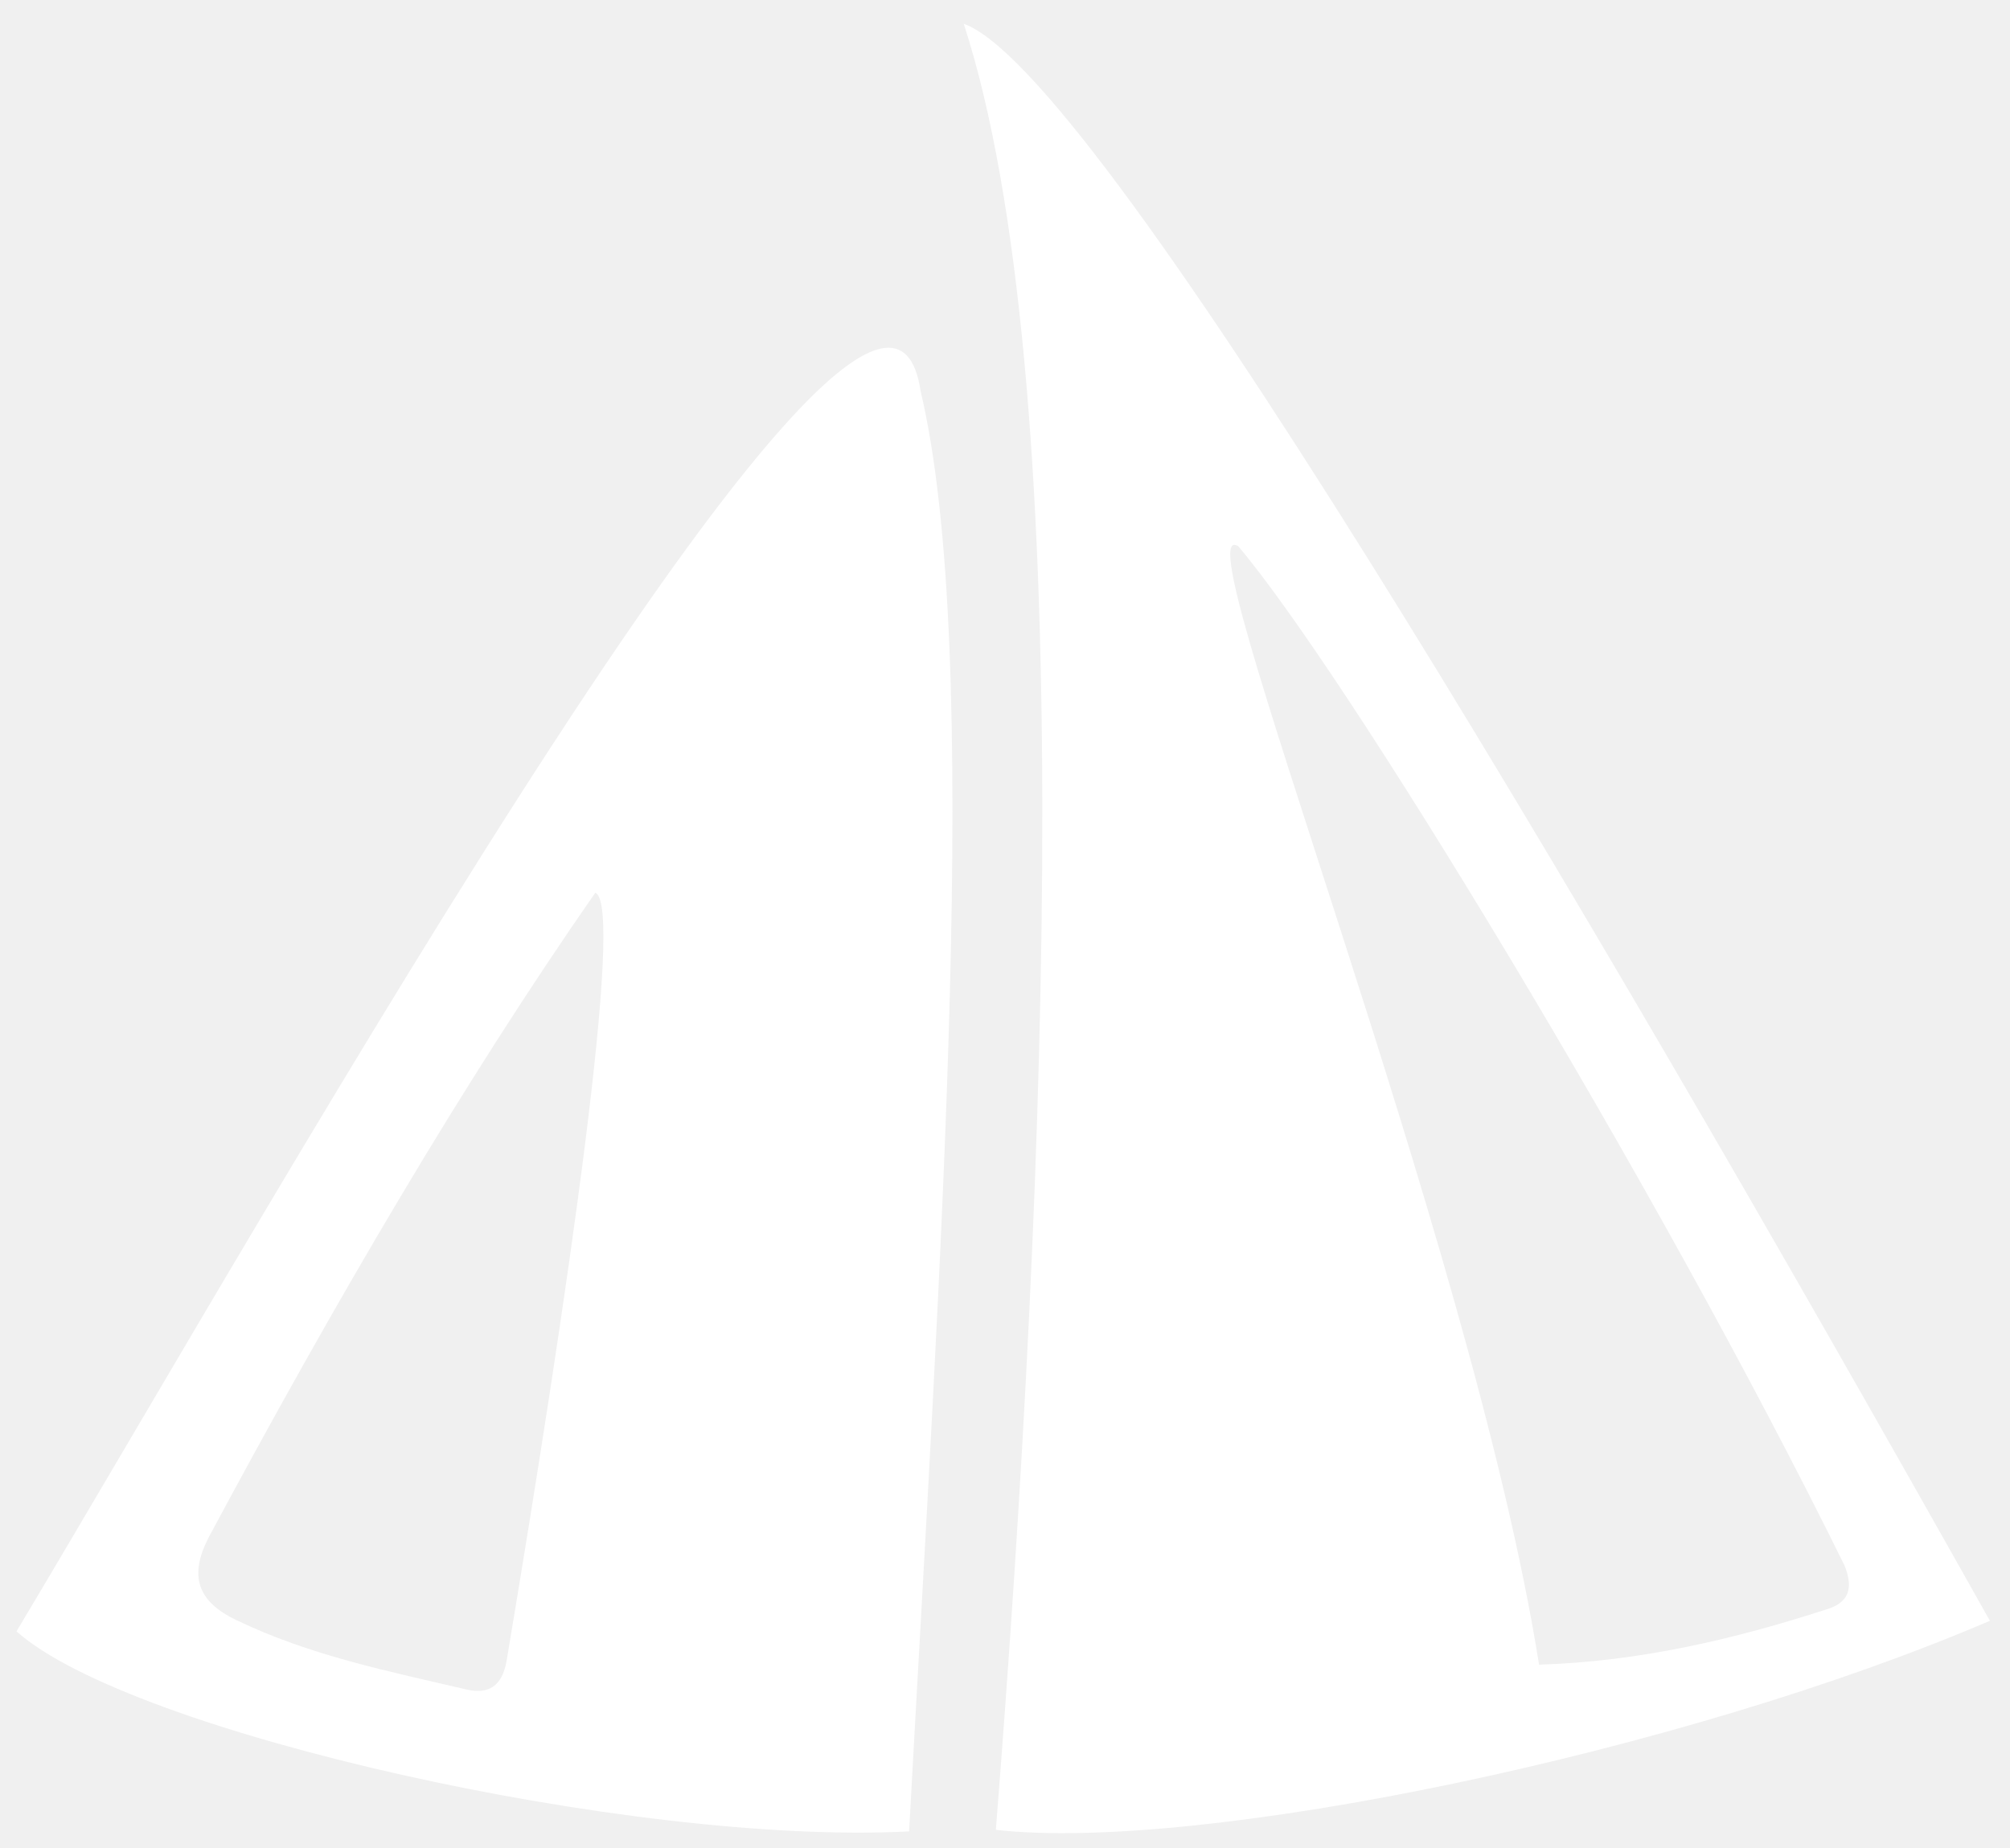
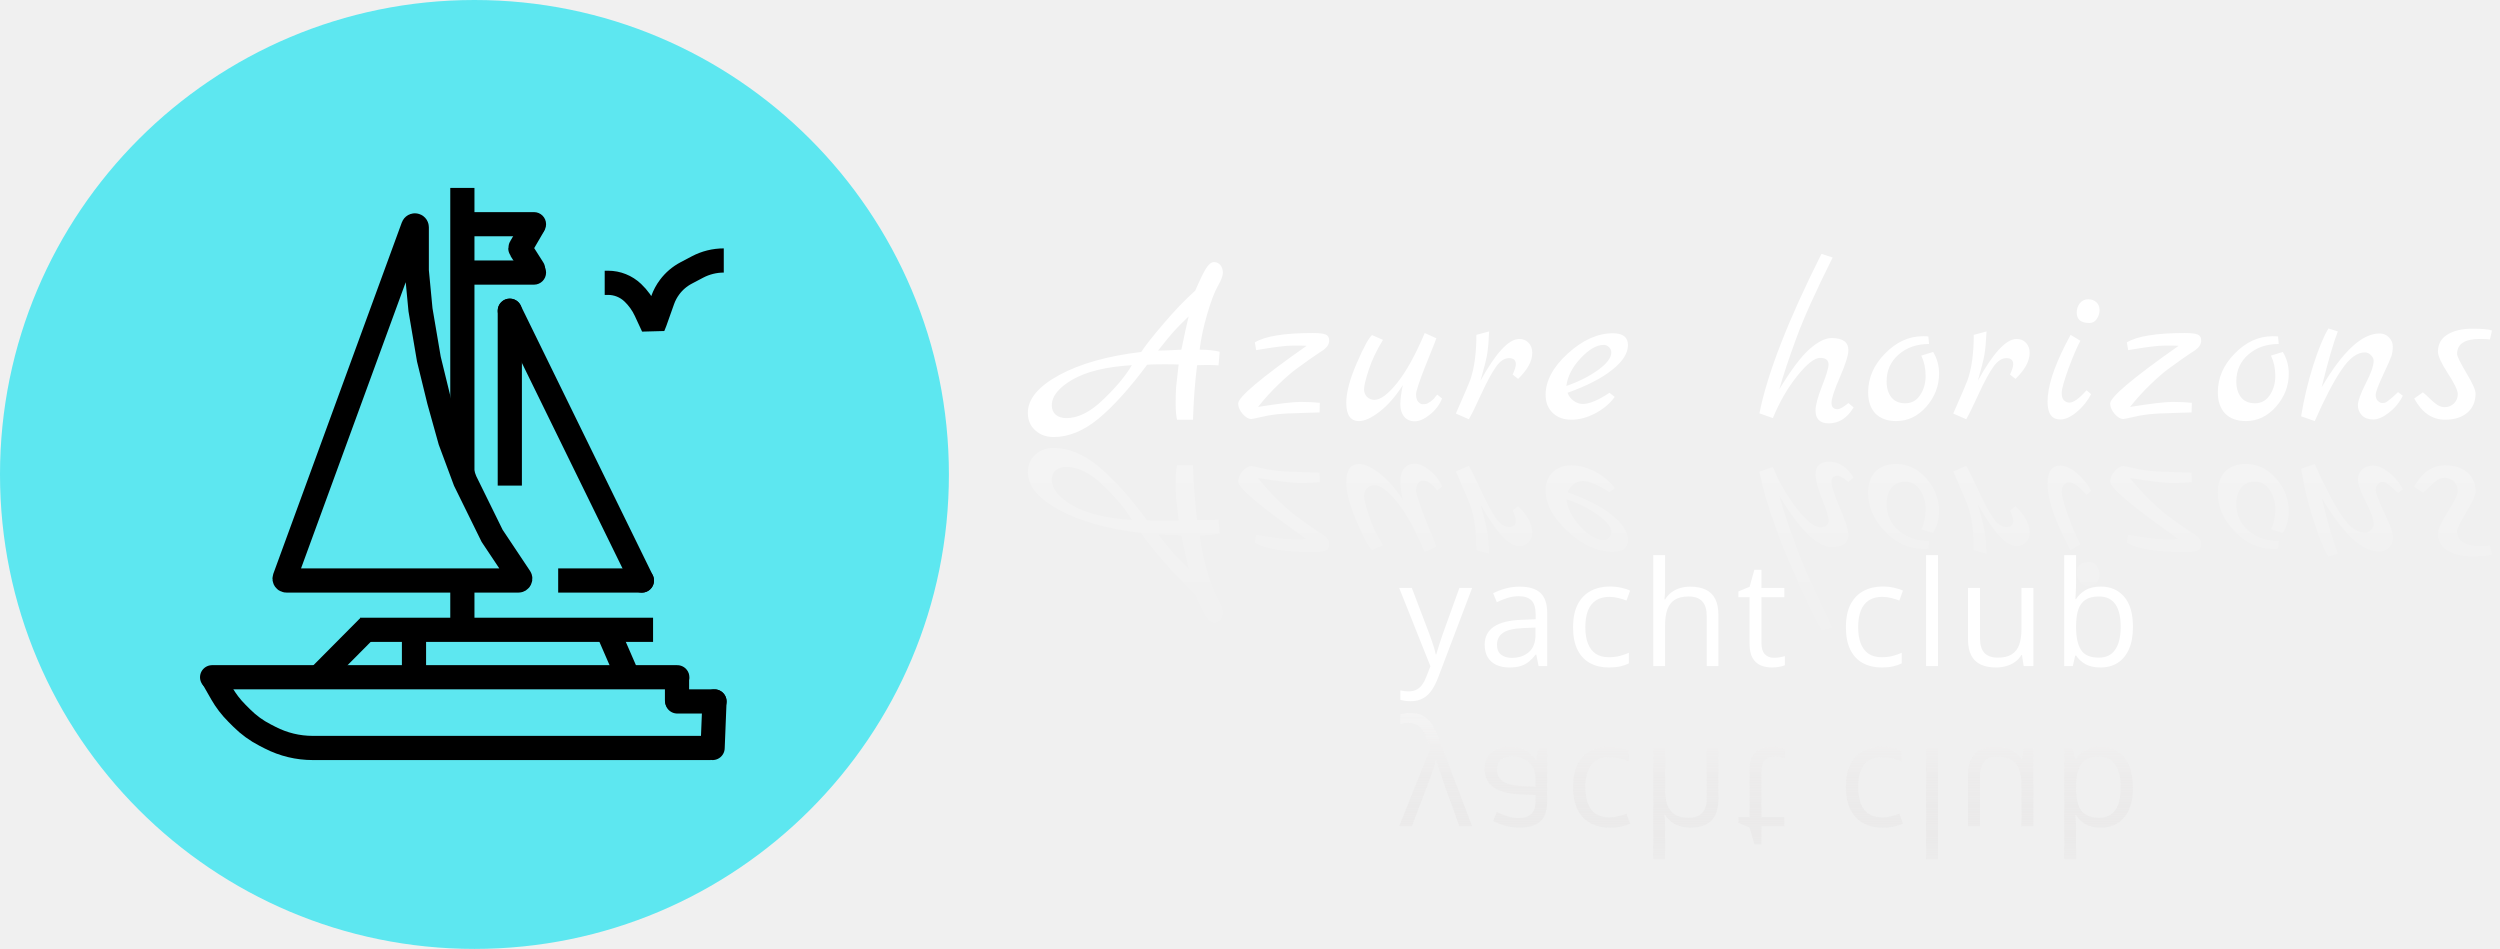
- <svg xmlns="http://www.w3.org/2000/svg" width="62" height="57" viewBox="0 0 62 57" fill="none">
-   <path d="M29.728 0.734C33.228 11.525 32.359 35.692 30.718 56.455C37.011 57.166 51.889 54.078 61.38 50.005C48.364 26.839 33.753 2.154 29.728 0.734ZM56.398 49.634C53.514 50.573 50.584 51.261 47.473 51.359C45.374 38.096 36.346 15.7 38.195 16.853C41.471 20.72 51.003 36.337 56.896 48.3C57.131 48.88 57.116 49.4 56.398 49.634ZM28.395 12.058C27.171 3.74 8.703 36.63 0.509 50.331C4.02 53.466 19.52 56.944 28.042 56.503C29 38.913 30.314 20.15 28.395 12.058ZM15.63 51.221C15.494 52.034 15.06 52.281 14.395 52.126C11.984 51.564 9.562 51.076 7.291 49.985C6.1 49.413 5.813 48.633 6.442 47.423C10.329 40.169 14.284 33.404 18.362 27.544C19.285 27.895 17.493 40.097 15.63 51.221Z" fill="#FFF" />
+ <svg xmlns="http://www.w3.org/2000/svg" width="274" height="104" viewBox="0 0 274 104" fill="none">
+   <path d="M133.677 38.55L133.552 40.05C133.169 40.017 132.752 40 132.302 40C131.869 40 131.502 40.008 131.202 40.025C130.969 41.858 130.819 43.85 130.752 46H129.002C128.902 45.567 128.852 44.992 128.852 44.275C128.852 43.558 128.869 42.942 128.902 42.425C128.952 41.892 129.01 41.367 129.077 40.85C129.144 40.333 129.177 40.033 129.177 39.95C128.944 39.933 128.394 39.925 127.527 39.925C126.66 39.925 126.06 39.942 125.727 39.975C123.794 42.575 122.01 44.55 120.377 45.9C118.744 47.233 117.11 47.9 115.477 47.9C114.677 47.9 114.01 47.658 113.477 47.175C112.927 46.692 112.652 46.05 112.652 45.25C112.652 43.733 113.802 42.35 116.102 41.1C118.419 39.85 121.41 39.008 125.077 38.575C125.51 37.908 126.319 36.883 127.502 35.5C128.685 34.1 129.852 32.883 131.002 31.85C131.502 30.683 131.894 29.875 132.177 29.425C132.477 28.958 132.769 28.725 133.052 28.725C133.335 28.725 133.569 28.833 133.752 29.05C133.935 29.267 134.027 29.55 134.027 29.9C134.027 30.233 133.835 30.733 133.452 31.4C133.085 32.05 132.702 33.067 132.302 34.45C131.902 35.817 131.627 37.108 131.477 38.325C132.344 38.325 133.077 38.4 133.677 38.55ZM120.927 43.775C122.31 42.458 123.352 41.208 124.052 40.025C121.252 40.192 119.085 40.717 117.552 41.6C116.035 42.483 115.277 43.425 115.277 44.425C115.277 44.858 115.419 45.2 115.702 45.45C116.002 45.7 116.394 45.825 116.877 45.825C118.177 45.825 119.527 45.142 120.927 43.775ZM129.477 38.325C129.594 37.758 129.744 37.05 129.927 36.2C130.127 35.333 130.244 34.825 130.277 34.675C129.477 35.442 128.919 36.008 128.602 36.375C128.285 36.725 127.727 37.408 126.927 38.425C127.21 38.408 127.552 38.4 127.952 38.4C128.369 38.383 128.71 38.367 128.977 38.35C129.244 38.333 129.41 38.325 129.477 38.325ZM144.653 44.15L144.628 45.2C144.244 45.217 143.719 45.233 143.053 45.25C142.386 45.267 141.919 45.283 141.653 45.3C141.403 45.3 141.053 45.317 140.603 45.35C139.836 45.4 139.128 45.5 138.478 45.65C137.661 45.833 137.219 45.925 137.153 45.925C136.836 45.925 136.511 45.733 136.178 45.35C135.861 44.967 135.703 44.592 135.703 44.225C135.703 43.525 138.203 41.417 143.203 37.9C142.986 37.883 142.486 37.875 141.703 37.875C140.936 37.875 139.594 38.042 137.678 38.375L137.528 37.525C138.661 36.842 140.778 36.5 143.878 36.5C144.528 36.5 144.986 36.55 145.253 36.65C145.536 36.75 145.678 36.975 145.678 37.325C145.678 37.708 145.461 38.058 145.028 38.375C144.944 38.442 144.803 38.533 144.603 38.65C144.419 38.767 144.078 39 143.578 39.35C143.078 39.7 142.569 40.067 142.053 40.45C141.553 40.817 140.911 41.375 140.128 42.125C139.344 42.875 138.594 43.7 137.878 44.6C140.178 44.233 141.728 44.05 142.528 44.05C143.344 44.05 144.053 44.083 144.653 44.15ZM157.526 43.25L158.051 43.675C157.768 44.375 157.318 44.967 156.701 45.45C156.101 45.933 155.551 46.175 155.051 46.175C154.568 46.175 154.185 46.008 153.901 45.675C153.618 45.325 153.476 44.875 153.476 44.325C153.476 43.775 153.568 43.067 153.751 42.2C152.968 43.433 152.126 44.4 151.226 45.1C150.326 45.8 149.568 46.15 148.951 46.15C148.018 46.15 147.551 45.483 147.551 44.15C147.551 43.017 147.935 41.567 148.701 39.8C149.468 38.033 150.026 37.008 150.376 36.725L151.576 37.25C150.893 38.35 150.376 39.433 150.026 40.5C149.676 41.567 149.501 42.283 149.501 42.65C149.501 43 149.61 43.283 149.826 43.5C150.06 43.717 150.326 43.825 150.626 43.825C151.293 43.825 152.118 43.217 153.101 42C154.101 40.767 155.118 38.933 156.151 36.5L157.426 37.075C157.393 37.208 157.01 38.175 156.276 39.975C155.56 41.775 155.201 42.858 155.201 43.225C155.201 43.575 155.276 43.842 155.426 44.025C155.593 44.208 155.751 44.3 155.901 44.3C156.068 44.3 156.193 44.292 156.276 44.275C156.36 44.258 156.443 44.225 156.526 44.175C156.61 44.125 156.676 44.083 156.726 44.05C156.793 44.017 156.868 43.958 156.951 43.875L157.151 43.7C157.185 43.65 157.243 43.575 157.326 43.475C157.426 43.358 157.493 43.283 157.526 43.25ZM166.512 37.15C166.929 37.15 167.271 37.292 167.537 37.575C167.804 37.858 167.937 38.225 167.937 38.675C167.937 39.575 167.421 40.525 166.387 41.525L165.787 41.05C166.021 40.533 166.137 40.158 166.137 39.925C166.137 39.475 165.887 39.25 165.387 39.25C164.887 39.25 164.412 39.567 163.962 40.2C163.512 40.833 162.979 41.817 162.362 43.15C161.762 44.467 161.304 45.4 160.987 45.95L159.562 45.325C160.479 43.242 161.004 42.017 161.137 41.65C161.587 40.35 161.812 38.7 161.812 36.7L163.212 36.325C163.162 37.408 163.087 38.25 162.987 38.85C162.887 39.433 162.646 40.392 162.262 41.725C163.946 38.675 165.362 37.15 166.512 37.15ZM176.399 43.05L176.974 43.5C176.457 44.217 175.749 44.817 174.849 45.3C173.949 45.767 173.074 46 172.224 46C171.374 46 170.691 45.75 170.174 45.25C169.657 44.75 169.399 44.092 169.399 43.275C169.399 41.742 170.207 40.233 171.824 38.75C173.457 37.267 175.107 36.525 176.774 36.525C177.874 36.525 178.424 36.958 178.424 37.825C178.424 38.725 177.841 39.633 176.674 40.55C175.524 41.467 173.899 42.3 171.799 43.05C171.949 43.433 172.182 43.733 172.499 43.95C172.816 44.167 173.141 44.275 173.474 44.275C174.191 44.275 175.166 43.867 176.399 43.05ZM171.674 42.3C173.024 41.833 174.182 41.25 175.149 40.55C176.116 39.85 176.599 39.208 176.599 38.625C176.599 38.408 176.516 38.217 176.349 38.05C176.182 37.883 175.991 37.8 175.774 37.8C174.991 37.8 174.141 38.292 173.224 39.275C172.324 40.242 171.807 41.25 171.674 42.3ZM202.582 44.175L203.157 44.65C202.457 45.817 201.549 46.4 200.432 46.4C199.465 46.4 198.982 45.925 198.982 44.975C198.982 44.425 199.215 43.55 199.682 42.35C200.165 41.133 200.407 40.333 200.407 39.95C200.407 39.467 200.099 39.225 199.482 39.225C198.865 39.225 198.024 39.892 196.957 41.225C195.907 42.542 195.024 44.075 194.307 45.825L192.832 45.3C193.699 40.95 195.965 35.125 199.632 27.825L200.857 28.225C199.007 31.925 197.682 34.867 196.882 37.05C196.049 39.317 195.424 41.192 195.007 42.675C196.29 40.558 197.39 39.092 198.307 38.275C199.24 37.458 200.049 37.05 200.732 37.05C201.965 37.05 202.582 37.492 202.582 38.375C202.582 38.925 202.274 39.908 201.657 41.325C201.04 42.742 200.732 43.683 200.732 44.15C200.732 44.617 200.957 44.85 201.407 44.85C201.64 44.85 202.032 44.625 202.582 44.175ZM211.873 38.575C212.306 39.292 212.523 40.083 212.523 40.95C212.523 42.3 212.056 43.508 211.123 44.575C210.189 45.625 209.089 46.15 207.823 46.15C206.856 46.15 206.098 45.875 205.548 45.325C205.014 44.758 204.748 43.983 204.748 43C204.748 41.417 205.364 40 206.598 38.75C207.831 37.483 209.214 36.85 210.748 36.85C211.031 36.85 211.231 36.858 211.348 36.875L211.423 37.7C210.089 37.7 208.981 38.083 208.098 38.85C207.214 39.617 206.773 40.6 206.773 41.8C206.773 42.517 206.948 43.1 207.298 43.55C207.648 43.983 208.156 44.2 208.823 44.2C209.506 44.2 210.048 43.9 210.448 43.3C210.848 42.7 211.048 42 211.048 41.2C211.048 40.383 210.889 39.642 210.573 38.975L211.873 38.575ZM221.024 37.15C221.441 37.15 221.782 37.292 222.049 37.575C222.316 37.858 222.449 38.225 222.449 38.675C222.449 39.575 221.932 40.525 220.899 41.525L220.299 41.05C220.532 40.533 220.649 40.158 220.649 39.925C220.649 39.475 220.399 39.25 219.899 39.25C219.399 39.25 218.924 39.567 218.474 40.2C218.024 40.833 217.491 41.817 216.874 43.15C216.274 44.467 215.816 45.4 215.499 45.95L214.074 45.325C214.991 43.242 215.516 42.017 215.649 41.65C216.099 40.35 216.324 38.7 216.324 36.7L217.724 36.325C217.674 37.408 217.599 38.25 217.499 38.85C217.399 39.433 217.157 40.392 216.774 41.725C218.457 38.675 219.874 37.15 221.024 37.15ZM229.011 35.4C228.077 35.4 227.611 35.025 227.611 34.275C227.611 33.858 227.727 33.508 227.961 33.225C228.194 32.942 228.494 32.8 228.861 32.8C229.227 32.8 229.527 32.908 229.761 33.125C229.994 33.342 230.111 33.625 230.111 33.975C230.111 34.325 230.011 34.65 229.811 34.95C229.611 35.25 229.344 35.4 229.011 35.4ZM228.686 42.775L229.186 43.2C228.786 43.967 228.252 44.625 227.586 45.175C226.936 45.708 226.344 45.975 225.811 45.975C224.877 45.975 224.411 45.325 224.411 44.025C224.411 42.408 225.077 40.3 226.411 37.7C226.711 37.133 226.886 36.8 226.936 36.7L228.011 37.35C227.661 37.983 227.227 38.992 226.711 40.375C226.211 41.758 225.961 42.65 225.961 43.05C225.961 43.433 226.044 43.708 226.211 43.875C226.377 44.042 226.577 44.125 226.811 44.125C227.261 44.125 227.886 43.675 228.686 42.775ZM240.225 44.15L240.2 45.2C239.817 45.217 239.292 45.233 238.625 45.25C237.958 45.267 237.492 45.283 237.225 45.3C236.975 45.3 236.625 45.317 236.175 45.35C235.408 45.4 234.7 45.5 234.05 45.65C233.233 45.833 232.792 45.925 232.725 45.925C232.408 45.925 232.083 45.733 231.75 45.35C231.433 44.967 231.275 44.592 231.275 44.225C231.275 43.525 233.775 41.417 238.775 37.9C238.558 37.883 238.058 37.875 237.275 37.875C236.508 37.875 235.167 38.042 233.25 38.375L233.1 37.525C234.233 36.842 236.35 36.5 239.45 36.5C240.1 36.5 240.558 36.55 240.825 36.65C241.108 36.75 241.25 36.975 241.25 37.325C241.25 37.708 241.033 38.058 240.6 38.375C240.517 38.442 240.375 38.533 240.175 38.65C239.992 38.767 239.65 39 239.15 39.35C238.65 39.7 238.142 40.067 237.625 40.45C237.125 40.817 236.483 41.375 235.7 42.125C234.917 42.875 234.167 43.7 233.45 44.6C235.75 44.233 237.3 44.05 238.1 44.05C238.917 44.05 239.625 44.083 240.225 44.15ZM250.199 38.575C250.632 39.292 250.849 40.083 250.849 40.95C250.849 42.3 250.382 43.508 249.449 44.575C248.515 45.625 247.415 46.15 246.149 46.15C245.182 46.15 244.424 45.875 243.874 45.325C243.34 44.758 243.074 43.983 243.074 43C243.074 41.417 243.69 40 244.924 38.75C246.157 37.483 247.54 36.85 249.074 36.85C249.357 36.85 249.557 36.858 249.674 36.875L249.749 37.7C248.415 37.7 247.307 38.083 246.424 38.85C245.54 39.617 245.099 40.6 245.099 41.8C245.099 42.517 245.274 43.1 245.624 43.55C245.974 43.983 246.482 44.2 247.149 44.2C247.832 44.2 248.374 43.9 248.774 43.3C249.174 42.7 249.374 42 249.374 41.2C249.374 40.383 249.215 39.642 248.899 38.975L250.199 38.575ZM262.825 42.975L263.35 43.375C262.983 44.108 262.475 44.725 261.825 45.225C261.192 45.725 260.617 45.975 260.1 45.975C259.583 45.975 259.175 45.825 258.875 45.525C258.575 45.225 258.425 44.85 258.425 44.4C258.425 43.95 258.708 43.167 259.275 42.05C259.858 40.917 260.15 40.083 260.15 39.55C260.15 39.317 260.05 39.108 259.85 38.925C259.667 38.725 259.442 38.625 259.175 38.625C258.325 38.625 257.467 39.275 256.6 40.575C255.733 41.858 254.767 43.717 253.7 46.15L252.2 45.625C252.517 43.692 252.967 41.808 253.55 39.975C254.15 38.125 254.7 36.8 255.2 36L256.225 36.325C255.758 37.508 255.167 39.55 254.45 42.45C256.75 38.517 258.867 36.55 260.8 36.55C261.217 36.55 261.558 36.692 261.825 36.975C262.108 37.258 262.25 37.592 262.25 37.975C262.25 38.358 262.2 38.708 262.1 39.025C262 39.325 261.683 40.042 261.15 41.175C260.633 42.292 260.375 42.992 260.375 43.275C260.375 43.558 260.458 43.783 260.625 43.95C260.792 44.1 260.95 44.175 261.1 44.175C261.25 44.175 261.375 44.15 261.475 44.1C261.575 44.05 261.683 43.975 261.8 43.875C261.933 43.775 262.05 43.683 262.15 43.6C262.25 43.517 262.367 43.408 262.5 43.275C262.65 43.125 262.758 43.025 262.825 42.975ZM273.122 36.225L272.897 37.2C272.613 37.167 272.247 37.15 271.797 37.15C270.13 37.15 269.297 37.7 269.297 38.8C269.297 39.033 269.63 39.717 270.297 40.85C270.98 41.983 271.322 42.742 271.322 43.125C271.322 44.025 271.013 44.733 270.397 45.25C269.797 45.75 268.988 46 267.972 46C266.572 46 265.447 45.225 264.597 43.675L265.547 43C265.78 43.183 266.03 43.408 266.297 43.675C266.563 43.925 266.763 44.1 266.897 44.2C267.213 44.483 267.563 44.625 267.947 44.625C268.33 44.625 268.663 44.492 268.947 44.225C269.23 43.942 269.372 43.6 269.372 43.2C269.372 42.783 269.005 42.017 268.272 40.9C267.555 39.783 267.197 39 267.197 38.55C267.197 37.733 267.538 37.108 268.222 36.675C268.922 36.242 269.83 36.025 270.947 36.025C272.08 36.025 272.805 36.092 273.122 36.225Z" fill="white" />
+   <path d="M133.677 58.45L133.552 56.95C133.169 56.983 132.752 57 132.302 57C131.869 57 131.502 56.992 131.202 56.975C130.969 55.142 130.819 53.15 130.752 51L129.002 51C128.902 51.433 128.852 52.008 128.852 52.725C128.852 53.442 128.869 54.058 128.902 54.575C128.952 55.108 129.01 55.633 129.077 56.15C129.144 56.667 129.177 56.967 129.177 57.05C128.944 57.067 128.394 57.075 127.527 57.075C126.66 57.075 126.06 57.058 125.727 57.025C123.794 54.425 122.01 52.45 120.377 51.1C118.744 49.767 117.11 49.1 115.477 49.1C114.677 49.1 114.01 49.342 113.477 49.825C112.927 50.308 112.652 50.95 112.652 51.75C112.652 53.267 113.802 54.65 116.102 55.9C118.419 57.15 121.41 57.992 125.077 58.425C125.51 59.092 126.319 60.117 127.502 61.5C128.685 62.9 129.852 64.117 131.002 65.15C131.502 66.317 131.894 67.125 132.177 67.575C132.477 68.042 132.769 68.275 133.052 68.275C133.335 68.275 133.569 68.167 133.752 67.95C133.935 67.733 134.027 67.45 134.027 67.1C134.027 66.767 133.835 66.267 133.452 65.6C133.085 64.95 132.702 63.933 132.302 62.55C131.902 61.183 131.627 59.892 131.477 58.675C132.344 58.675 133.077 58.6 133.677 58.45ZM120.927 53.225C122.31 54.542 123.352 55.792 124.052 56.975C121.252 56.808 119.085 56.283 117.552 55.4C116.035 54.517 115.277 53.575 115.277 52.575C115.277 52.142 115.419 51.8 115.702 51.55C116.002 51.3 116.394 51.175 116.877 51.175C118.177 51.175 119.527 51.858 120.927 53.225ZM129.477 58.675C129.594 59.242 129.744 59.95 129.927 60.8C130.127 61.667 130.244 62.175 130.277 62.325C129.477 61.558 128.919 60.992 128.602 60.625C128.285 60.275 127.727 59.592 126.927 58.575C127.21 58.592 127.552 58.6 127.952 58.6C128.369 58.617 128.71 58.633 128.977 58.65C129.244 58.667 129.41 58.675 129.477 58.675ZM144.653 52.85L144.628 51.8C144.244 51.783 143.719 51.767 143.053 51.75C142.386 51.733 141.919 51.717 141.653 51.7C141.403 51.7 141.053 51.683 140.603 51.65C139.836 51.6 139.128 51.5 138.478 51.35C137.661 51.167 137.219 51.075 137.153 51.075C136.836 51.075 136.511 51.267 136.178 51.65C135.861 52.033 135.703 52.408 135.703 52.775C135.703 53.475 138.203 55.583 143.203 59.1C142.986 59.117 142.486 59.125 141.703 59.125C140.936 59.125 139.594 58.958 137.678 58.625L137.528 59.475C138.661 60.158 140.778 60.5 143.878 60.5C144.528 60.5 144.986 60.45 145.253 60.35C145.536 60.25 145.678 60.025 145.678 59.675C145.678 59.292 145.461 58.942 145.028 58.625C144.944 58.558 144.803 58.467 144.603 58.35C144.419 58.233 144.078 58 143.578 57.65C143.078 57.3 142.569 56.933 142.053 56.55C141.553 56.183 140.911 55.625 140.128 54.875C139.344 54.125 138.594 53.3 137.878 52.4C140.178 52.767 141.728 52.95 142.528 52.95C143.344 52.95 144.053 52.917 144.653 52.85ZM157.526 53.75L158.051 53.325C157.768 52.625 157.318 52.033 156.701 51.55C156.101 51.067 155.551 50.825 155.051 50.825C154.568 50.825 154.185 50.992 153.901 51.325C153.618 51.675 153.476 52.125 153.476 52.675C153.476 53.225 153.568 53.933 153.751 54.8C152.968 53.567 152.126 52.6 151.226 51.9C150.326 51.2 149.568 50.85 148.951 50.85C148.018 50.85 147.551 51.517 147.551 52.85C147.551 53.983 147.935 55.433 148.701 57.2C149.468 58.967 150.026 59.992 150.376 60.275L151.576 59.75C150.893 58.65 150.376 57.567 150.026 56.5C149.676 55.433 149.501 54.717 149.501 54.35C149.501 54 149.61 53.717 149.826 53.5C150.06 53.283 150.326 53.175 150.626 53.175C151.293 53.175 152.118 53.783 153.101 55C154.101 56.233 155.118 58.067 156.151 60.5L157.426 59.925C157.393 59.792 157.01 58.825 156.276 57.025C155.56 55.225 155.201 54.142 155.201 53.775C155.201 53.425 155.276 53.158 155.426 52.975C155.593 52.792 155.751 52.7 155.901 52.7C156.068 52.7 156.193 52.708 156.276 52.725C156.36 52.742 156.443 52.775 156.526 52.825C156.61 52.875 156.676 52.917 156.726 52.95C156.793 52.983 156.868 53.042 156.951 53.125L157.151 53.3C157.185 53.35 157.243 53.425 157.326 53.525C157.426 53.642 157.493 53.717 157.526 53.75ZM166.512 59.85C166.929 59.85 167.271 59.708 167.537 59.425C167.804 59.142 167.937 58.775 167.937 58.325C167.937 57.425 167.421 56.475 166.387 55.475L165.787 55.95C166.021 56.467 166.137 56.842 166.137 57.075C166.137 57.525 165.887 57.75 165.387 57.75C164.887 57.75 164.412 57.433 163.962 56.8C163.512 56.167 162.979 55.183 162.362 53.85C161.762 52.533 161.304 51.6 160.987 51.05L159.562 51.675C160.479 53.758 161.004 54.983 161.137 55.35C161.587 56.65 161.812 58.3 161.812 60.3L163.212 60.675C163.162 59.592 163.087 58.75 162.987 58.15C162.887 57.567 162.646 56.608 162.262 55.275C163.946 58.325 165.362 59.85 166.512 59.85ZM176.399 53.95L176.974 53.5C176.457 52.783 175.749 52.183 174.849 51.7C173.949 51.233 173.074 51 172.224 51C171.374 51 170.691 51.25 170.174 51.75C169.657 52.25 169.399 52.908 169.399 53.725C169.399 55.258 170.207 56.767 171.824 58.25C173.457 59.733 175.107 60.475 176.774 60.475C177.874 60.475 178.424 60.042 178.424 59.175C178.424 58.275 177.841 57.367 176.674 56.45C175.524 55.533 173.899 54.7 171.799 53.95C171.949 53.567 172.182 53.267 172.499 53.05C172.816 52.833 173.141 52.725 173.474 52.725C174.191 52.725 175.166 53.133 176.399 53.95ZM171.674 54.7C173.024 55.167 174.182 55.75 175.149 56.45C176.116 57.15 176.599 57.792 176.599 58.375C176.599 58.592 176.516 58.783 176.349 58.95C176.182 59.117 175.991 59.2 175.774 59.2C174.991 59.2 174.141 58.708 173.224 57.725C172.324 56.758 171.807 55.75 171.674 54.7ZM202.582 52.825L203.157 52.35C202.457 51.183 201.549 50.6 200.432 50.6C199.465 50.6 198.982 51.075 198.982 52.025C198.982 52.575 199.215 53.45 199.682 54.65C200.165 55.867 200.407 56.667 200.407 57.05C200.407 57.533 200.099 57.775 199.482 57.775C198.865 57.775 198.024 57.108 196.957 55.775C195.907 54.458 195.024 52.925 194.307 51.175L192.832 51.7C193.699 56.05 195.965 61.875 199.632 69.175L200.857 68.775C199.007 65.075 197.682 62.133 196.882 59.95C196.049 57.683 195.424 55.808 195.007 54.325C196.29 56.442 197.39 57.908 198.307 58.725C199.24 59.542 200.049 59.95 200.732 59.95C201.965 59.95 202.582 59.508 202.582 58.625C202.582 58.075 202.274 57.092 201.657 55.675C201.04 54.258 200.732 53.317 200.732 52.85C200.732 52.383 200.957 52.15 201.407 52.15C201.64 52.15 202.032 52.375 202.582 52.825ZM211.873 58.425C212.306 57.708 212.523 56.917 212.523 56.05C212.523 54.7 212.056 53.492 211.123 52.425C210.189 51.375 209.089 50.85 207.823 50.85C206.856 50.85 206.098 51.125 205.548 51.675C205.014 52.242 204.748 53.017 204.748 54C204.748 55.583 205.364 57 206.598 58.25C207.831 59.517 209.214 60.15 210.748 60.15C211.031 60.15 211.231 60.142 211.348 60.125L211.423 59.3C210.089 59.3 208.981 58.917 208.098 58.15C207.214 57.383 206.773 56.4 206.773 55.2C206.773 54.483 206.948 53.9 207.298 53.45C207.648 53.017 208.156 52.8 208.823 52.8C209.506 52.8 210.048 53.1 210.448 53.7C210.848 54.3 211.048 55 211.048 55.8C211.048 56.617 210.889 57.358 210.573 58.025L211.873 58.425ZM221.024 59.85C221.441 59.85 221.782 59.708 222.049 59.425C222.316 59.142 222.449 58.775 222.449 58.325C222.449 57.425 221.932 56.475 220.899 55.475L220.299 55.95C220.532 56.467 220.649 56.842 220.649 57.075C220.649 57.525 220.399 57.75 219.899 57.75C219.399 57.75 218.924 57.433 218.474 56.8C218.024 56.167 217.491 55.183 216.874 53.85C216.274 52.533 215.816 51.6 215.499 51.05L214.074 51.675C214.991 53.758 215.516 54.983 215.649 55.35C216.099 56.65 216.324 58.3 216.324 60.3L217.724 60.675C217.674 59.592 217.599 58.75 217.499 58.15C217.399 57.567 217.157 56.608 216.774 55.275C218.457 58.325 219.874 59.85 221.024 59.85ZM229.011 61.6C228.077 61.6 227.611 61.975 227.611 62.725C227.611 63.142 227.727 63.492 227.961 63.775C228.194 64.058 228.494 64.2 228.861 64.2C229.227 64.2 229.527 64.092 229.761 63.875C229.994 63.658 230.111 63.375 230.111 63.025C230.111 62.675 230.011 62.35 229.811 62.05C229.611 61.75 229.344 61.6 229.011 61.6ZM228.686 54.225L229.186 53.8C228.786 53.033 228.252 52.375 227.586 51.825C226.936 51.292 226.344 51.025 225.811 51.025C224.877 51.025 224.411 51.675 224.411 52.975C224.411 54.592 225.077 56.7 226.411 59.3C226.711 59.867 226.886 60.2 226.936 60.3L228.011 59.65C227.661 59.017 227.227 58.008 226.711 56.625C226.211 55.242 225.961 54.35 225.961 53.95C225.961 53.567 226.044 53.292 226.211 53.125C226.377 52.958 226.577 52.875 226.811 52.875C227.261 52.875 227.886 53.325 228.686 54.225ZM240.225 52.85L240.2 51.8C239.817 51.783 239.292 51.767 238.625 51.75C237.958 51.733 237.492 51.717 237.225 51.7C236.975 51.7 236.625 51.683 236.175 51.65C235.408 51.6 234.7 51.5 234.05 51.35C233.233 51.167 232.792 51.075 232.725 51.075C232.408 51.075 232.083 51.267 231.75 51.65C231.433 52.033 231.275 52.408 231.275 52.775C231.275 53.475 233.775 55.583 238.775 59.1C238.558 59.117 238.058 59.125 237.275 59.125C236.508 59.125 235.167 58.958 233.25 58.625L233.1 59.475C234.233 60.158 236.35 60.5 239.45 60.5C240.1 60.5 240.558 60.45 240.825 60.35C241.108 60.25 241.25 60.025 241.25 59.675C241.25 59.292 241.033 58.942 240.6 58.625C240.517 58.558 240.375 58.467 240.175 58.35C239.992 58.233 239.65 58 239.15 57.65C238.65 57.3 238.142 56.933 237.625 56.55C237.125 56.183 236.483 55.625 235.7 54.875C234.917 54.125 234.167 53.3 233.45 52.4C235.75 52.767 237.3 52.95 238.1 52.95C238.917 52.95 239.625 52.917 240.225 52.85ZM250.199 58.425C250.632 57.708 250.849 56.917 250.849 56.05C250.849 54.7 250.382 53.492 249.449 52.425C248.515 51.375 247.415 50.85 246.149 50.85C245.182 50.85 244.424 51.125 243.874 51.675C243.34 52.242 243.074 53.017 243.074 54C243.074 55.583 243.69 57 244.924 58.25C246.157 59.517 247.54 60.15 249.074 60.15C249.357 60.15 249.557 60.142 249.674 60.125L249.749 59.3C248.415 59.3 247.307 58.917 246.424 58.15C245.54 57.383 245.099 56.4 245.099 55.2C245.099 54.483 245.274 53.9 245.624 53.45C245.974 53.017 246.482 52.8 247.149 52.8C247.832 52.8 248.374 53.1 248.774 53.7C249.174 54.3 249.374 55 249.374 55.8C249.374 56.617 249.215 57.358 248.899 58.025L250.199 58.425ZM262.825 54.025L263.35 53.625C262.983 52.892 262.475 52.275 261.825 51.775C261.192 51.275 260.617 51.025 260.1 51.025C259.583 51.025 259.175 51.175 258.875 51.475C258.575 51.775 258.425 52.15 258.425 52.6C258.425 53.05 258.708 53.833 259.275 54.95C259.858 56.083 260.15 56.917 260.15 57.45C260.15 57.683 260.05 57.892 259.85 58.075C259.667 58.275 259.442 58.375 259.175 58.375C258.325 58.375 257.467 57.725 256.6 56.425C255.733 55.142 254.767 53.283 253.7 50.85L252.2 51.375C252.517 53.308 252.967 55.192 253.55 57.025C254.15 58.875 254.7 60.2 255.2 61L256.225 60.675C255.758 59.492 255.167 57.45 254.45 54.55C256.75 58.483 258.867 60.45 260.8 60.45C261.217 60.45 261.558 60.308 261.825 60.025C262.108 59.742 262.25 59.408 262.25 59.025C262.25 58.642 262.2 58.292 262.1 57.975C262 57.675 261.683 56.958 261.15 55.825C260.633 54.708 260.375 54.008 260.375 53.725C260.375 53.442 260.458 53.217 260.625 53.05C260.792 52.9 260.95 52.825 261.1 52.825C261.25 52.825 261.375 52.85 261.475 52.9C261.575 52.95 261.683 53.025 261.8 53.125C261.933 53.225 262.05 53.317 262.15 53.4C262.25 53.483 262.367 53.592 262.5 53.725C262.65 53.875 262.758 53.975 262.825 54.025ZM273.122 60.775L272.897 59.8C272.613 59.833 272.247 59.85 271.797 59.85C270.13 59.85 269.297 59.3 269.297 58.2C269.297 57.967 269.63 57.283 270.297 56.15C270.98 55.017 271.322 54.258 271.322 53.875C271.322 52.975 271.013 52.267 270.397 51.75C269.797 51.25 268.988 51 267.972 51C266.572 51 265.447 51.775 264.597 53.325L265.547 54C265.78 53.817 266.03 53.592 266.297 53.325C266.563 53.075 266.763 52.9 266.897 52.8C267.213 52.517 267.563 52.375 267.947 52.375C268.33 52.375 268.663 52.508 268.947 52.775C269.23 53.058 269.372 53.4 269.372 53.8C269.372 54.217 269.005 54.983 268.272 56.1C267.555 57.217 267.197 58 267.197 58.45C267.197 59.267 267.538 59.892 268.222 60.325C268.922 60.758 269.83 60.975 270.947 60.975C272.08 60.975 272.805 60.908 273.122 60.775Z" fill="url(#paint0_linear_4_57)" />
+   <path d="M153.347 64.438H154.737L156.628 69.406C156.737 69.698 156.839 69.979 156.932 70.25C157.026 70.516 157.11 70.771 157.182 71.016C157.255 71.26 157.313 71.497 157.354 71.727H157.409C157.482 71.466 157.586 71.125 157.722 70.703C157.857 70.276 158.003 69.841 158.159 69.398L159.948 64.438H161.347L157.62 74.258C157.422 74.784 157.19 75.242 156.925 75.633C156.664 76.023 156.347 76.323 155.972 76.531C155.597 76.745 155.143 76.852 154.612 76.852C154.367 76.852 154.151 76.836 153.964 76.805C153.776 76.779 153.615 76.747 153.479 76.711V75.672C153.594 75.698 153.732 75.721 153.893 75.742C154.06 75.763 154.232 75.773 154.409 75.773C154.732 75.773 155.011 75.711 155.245 75.586C155.485 75.466 155.69 75.289 155.862 75.055C156.034 74.82 156.182 74.542 156.307 74.219L156.776 73.016L153.347 64.438ZM166.557 64.297C167.578 64.297 168.336 64.526 168.83 64.984C169.325 65.443 169.572 66.174 169.572 67.18V73H168.627L168.377 71.734H168.315C168.075 72.047 167.825 72.31 167.565 72.523C167.304 72.732 167.002 72.891 166.658 73C166.32 73.104 165.903 73.156 165.408 73.156C164.888 73.156 164.424 73.065 164.018 72.883C163.617 72.701 163.299 72.424 163.065 72.055C162.836 71.685 162.721 71.216 162.721 70.648C162.721 69.794 163.059 69.138 163.737 68.68C164.414 68.221 165.445 67.971 166.83 67.93L168.307 67.867V67.344C168.307 66.604 168.148 66.086 167.83 65.789C167.513 65.492 167.065 65.344 166.487 65.344C166.039 65.344 165.612 65.409 165.205 65.539C164.799 65.669 164.414 65.823 164.049 66L163.651 65.016C164.036 64.818 164.479 64.648 164.979 64.508C165.479 64.367 166.005 64.297 166.557 64.297ZM168.291 68.781L166.987 68.836C165.919 68.878 165.166 69.052 164.729 69.359C164.291 69.667 164.072 70.102 164.072 70.664C164.072 71.154 164.221 71.516 164.518 71.75C164.815 71.984 165.208 72.102 165.697 72.102C166.458 72.102 167.08 71.891 167.565 71.469C168.049 71.047 168.291 70.414 168.291 69.57V68.781ZM176.314 73.156C175.543 73.156 174.864 72.997 174.275 72.68C173.686 72.362 173.228 71.878 172.9 71.227C172.572 70.576 172.408 69.755 172.408 68.766C172.408 67.729 172.58 66.883 172.923 66.227C173.272 65.565 173.752 65.076 174.361 64.758C174.97 64.44 175.663 64.281 176.439 64.281C176.866 64.281 177.278 64.326 177.673 64.414C178.074 64.497 178.403 64.604 178.658 64.734L178.267 65.82C178.007 65.716 177.705 65.622 177.361 65.539C177.022 65.456 176.705 65.414 176.408 65.414C175.814 65.414 175.319 65.542 174.923 65.797C174.533 66.052 174.239 66.427 174.041 66.922C173.848 67.417 173.752 68.026 173.752 68.75C173.752 69.443 173.845 70.034 174.033 70.523C174.226 71.013 174.509 71.388 174.884 71.648C175.265 71.904 175.739 72.031 176.306 72.031C176.759 72.031 177.168 71.984 177.533 71.891C177.897 71.792 178.228 71.677 178.525 71.547V72.703C178.239 72.849 177.918 72.961 177.564 73.039C177.215 73.117 176.798 73.156 176.314 73.156ZM182.493 60.844V64.477C182.493 64.685 182.488 64.896 182.477 65.109C182.467 65.318 182.449 65.51 182.423 65.688H182.509C182.686 65.385 182.91 65.133 183.181 64.93C183.457 64.721 183.769 64.565 184.118 64.461C184.467 64.352 184.837 64.297 185.227 64.297C185.915 64.297 186.488 64.406 186.946 64.625C187.41 64.844 187.756 65.182 187.985 65.641C188.22 66.099 188.337 66.693 188.337 67.422V73H187.056V67.508C187.056 66.794 186.892 66.26 186.563 65.906C186.241 65.552 185.743 65.375 185.071 65.375C184.436 65.375 183.928 65.497 183.548 65.742C183.173 65.982 182.902 66.336 182.735 66.805C182.574 67.273 182.493 67.846 182.493 68.523V73H181.196V60.844H182.493ZM194.414 72.094C194.628 72.094 194.847 72.076 195.071 72.039C195.295 72.003 195.477 71.958 195.618 71.906V72.914C195.466 72.982 195.256 73.039 194.985 73.086C194.719 73.133 194.459 73.156 194.203 73.156C193.75 73.156 193.339 73.078 192.969 72.922C192.599 72.76 192.302 72.49 192.078 72.109C191.86 71.729 191.75 71.203 191.75 70.531V65.453H190.532V64.82L191.758 64.312L192.274 62.453H193.055V64.438H195.563V65.453H193.055V70.492C193.055 71.029 193.177 71.43 193.422 71.695C193.672 71.961 194.003 72.094 194.414 72.094ZM206.218 73.156C205.447 73.156 204.767 72.997 204.179 72.68C203.59 72.362 203.132 71.878 202.804 71.227C202.476 70.576 202.312 69.755 202.312 68.766C202.312 67.729 202.483 66.883 202.827 66.227C203.176 65.565 203.655 65.076 204.265 64.758C204.874 64.44 205.567 64.281 206.343 64.281C206.77 64.281 207.181 64.326 207.577 64.414C207.978 64.497 208.306 64.604 208.562 64.734L208.171 65.82C207.911 65.716 207.608 65.622 207.265 65.539C206.926 65.456 206.608 65.414 206.312 65.414C205.718 65.414 205.223 65.542 204.827 65.797C204.437 66.052 204.142 66.427 203.944 66.922C203.752 67.417 203.655 68.026 203.655 68.75C203.655 69.443 203.749 70.034 203.937 70.523C204.129 71.013 204.413 71.388 204.788 71.648C205.168 71.904 205.642 72.031 206.21 72.031C206.663 72.031 207.072 71.984 207.437 71.891C207.801 71.792 208.132 71.677 208.429 71.547V72.703C208.142 72.849 207.822 72.961 207.468 73.039C207.119 73.117 206.702 73.156 206.218 73.156ZM212.405 73H211.1V60.844H212.405V73ZM222.857 64.438V73H221.795L221.607 71.797H221.537C221.36 72.094 221.131 72.344 220.849 72.547C220.568 72.75 220.25 72.901 219.896 73C219.547 73.104 219.175 73.156 218.779 73.156C218.102 73.156 217.534 73.047 217.076 72.828C216.618 72.609 216.271 72.271 216.037 71.812C215.808 71.354 215.693 70.766 215.693 70.047V64.438H217.006V69.953C217.006 70.667 217.167 71.201 217.49 71.555C217.813 71.904 218.305 72.078 218.967 72.078C219.602 72.078 220.107 71.958 220.482 71.719C220.862 71.479 221.136 71.128 221.302 70.664C221.469 70.195 221.552 69.622 221.552 68.945V64.438H222.857ZM227.536 60.844V63.883C227.536 64.232 227.526 64.57 227.505 64.898C227.489 65.227 227.476 65.482 227.466 65.664H227.536C227.771 65.279 228.109 64.953 228.552 64.688C228.995 64.422 229.56 64.289 230.247 64.289C231.32 64.289 232.174 64.662 232.81 65.406C233.45 66.146 233.771 67.247 233.771 68.711C233.771 69.674 233.625 70.487 233.333 71.148C233.041 71.81 232.63 72.31 232.099 72.648C231.568 72.987 230.94 73.156 230.216 73.156C229.539 73.156 228.982 73.031 228.544 72.781C228.112 72.526 227.778 72.216 227.544 71.852H227.443L227.177 73H226.239V60.844H227.536ZM230.036 65.375C229.416 65.375 228.924 65.497 228.56 65.742C228.195 65.982 227.932 66.346 227.771 66.836C227.614 67.32 227.536 67.935 227.536 68.68V68.75C227.536 69.828 227.716 70.654 228.075 71.227C228.435 71.794 229.088 72.078 230.036 72.078C230.833 72.078 231.429 71.787 231.825 71.203C232.226 70.62 232.427 69.787 232.427 68.703C232.427 67.599 232.229 66.768 231.833 66.211C231.443 65.654 230.844 65.375 230.036 65.375Z" fill="white" />
+   <path d="M153.347 90.562L154.737 90.562L156.628 85.594C156.737 85.302 156.839 85.021 156.933 84.75C157.026 84.484 157.11 84.229 157.183 83.984C157.255 83.74 157.313 83.503 157.354 83.273L157.409 83.273C157.482 83.534 157.586 83.875 157.722 84.297C157.857 84.724 158.003 85.159 158.159 85.602L159.948 90.562L161.347 90.562L157.62 80.742C157.422 80.216 157.19 79.758 156.925 79.367C156.664 78.977 156.347 78.677 155.972 78.469C155.597 78.255 155.143 78.148 154.612 78.148C154.367 78.148 154.151 78.164 153.964 78.195C153.776 78.221 153.615 78.253 153.479 78.289L153.479 79.328C153.594 79.302 153.732 79.279 153.893 79.258C154.06 79.237 154.232 79.227 154.409 79.227C154.732 79.227 155.011 79.289 155.245 79.414C155.485 79.534 155.69 79.711 155.862 79.945C156.034 80.18 156.183 80.458 156.308 80.781L156.776 81.984L153.347 90.562ZM166.557 90.703C167.578 90.703 168.336 90.474 168.83 90.016C169.325 89.557 169.572 88.826 169.572 87.82L169.572 82L168.627 82L168.377 83.266L168.315 83.266C168.075 82.953 167.825 82.69 167.565 82.477C167.304 82.268 167.002 82.109 166.658 82C166.32 81.896 165.903 81.844 165.408 81.844C164.888 81.844 164.424 81.935 164.018 82.117C163.617 82.299 163.299 82.576 163.065 82.945C162.836 83.315 162.721 83.784 162.721 84.352C162.721 85.206 163.059 85.862 163.737 86.32C164.414 86.779 165.445 87.029 166.83 87.07L168.307 87.133L168.307 87.656C168.307 88.396 168.148 88.914 167.83 89.211C167.513 89.508 167.065 89.656 166.487 89.656C166.039 89.656 165.612 89.591 165.205 89.461C164.799 89.331 164.414 89.177 164.049 89L163.651 89.984C164.036 90.182 164.479 90.352 164.979 90.492C165.479 90.633 166.005 90.703 166.557 90.703ZM168.291 86.219L166.987 86.164C165.919 86.122 165.166 85.948 164.729 85.641C164.291 85.333 164.072 84.898 164.072 84.336C164.072 83.846 164.221 83.484 164.518 83.25C164.815 83.016 165.208 82.898 165.697 82.898C166.458 82.898 167.08 83.109 167.565 83.531C168.049 83.953 168.291 84.586 168.291 85.43L168.291 86.219ZM176.314 81.844C175.543 81.844 174.864 82.003 174.275 82.32C173.686 82.638 173.228 83.122 172.9 83.773C172.572 84.424 172.408 85.245 172.408 86.234C172.408 87.271 172.58 88.117 172.923 88.773C173.272 89.435 173.752 89.924 174.361 90.242C174.97 90.56 175.663 90.719 176.439 90.719C176.866 90.719 177.278 90.674 177.673 90.586C178.074 90.503 178.403 90.396 178.658 90.266L178.267 89.18C178.007 89.284 177.705 89.378 177.361 89.461C177.022 89.544 176.705 89.586 176.408 89.586C175.814 89.586 175.319 89.458 174.923 89.203C174.533 88.948 174.239 88.573 174.041 88.078C173.848 87.583 173.752 86.974 173.752 86.25C173.752 85.557 173.845 84.966 174.033 84.477C174.226 83.987 174.509 83.612 174.884 83.352C175.265 83.096 175.739 82.969 176.306 82.969C176.759 82.969 177.168 83.016 177.533 83.109C177.897 83.208 178.228 83.323 178.525 83.453L178.525 82.297C178.239 82.151 177.918 82.039 177.564 81.961C177.215 81.883 176.798 81.844 176.314 81.844ZM182.493 94.156L182.493 90.523C182.493 90.315 182.488 90.104 182.478 89.891C182.467 89.682 182.449 89.49 182.423 89.312L182.509 89.312C182.686 89.615 182.91 89.867 183.181 90.07C183.457 90.279 183.769 90.435 184.118 90.539C184.467 90.648 184.837 90.703 185.228 90.703C185.915 90.703 186.488 90.594 186.946 90.375C187.41 90.156 187.756 89.818 187.985 89.359C188.22 88.901 188.337 88.307 188.337 87.578L188.337 82L187.056 82L187.056 87.492C187.056 88.206 186.892 88.74 186.563 89.094C186.241 89.448 185.743 89.625 185.071 89.625C184.436 89.625 183.928 89.503 183.548 89.258C183.173 89.018 182.902 88.664 182.735 88.195C182.574 87.727 182.493 87.154 182.493 86.477L182.493 82L181.196 82L181.196 94.156L182.493 94.156ZM194.414 82.906C194.628 82.906 194.847 82.924 195.071 82.961C195.295 82.997 195.477 83.042 195.618 83.094L195.618 82.086C195.466 82.018 195.256 81.961 194.985 81.914C194.719 81.867 194.459 81.844 194.203 81.844C193.75 81.844 193.339 81.922 192.969 82.078C192.599 82.24 192.302 82.51 192.078 82.891C191.86 83.271 191.75 83.797 191.75 84.469L191.75 89.547L190.532 89.547L190.532 90.18L191.758 90.688L192.274 92.547L193.055 92.547L193.055 90.562L195.563 90.562L195.563 89.547L193.055 89.547L193.055 84.508C193.055 83.971 193.177 83.57 193.422 83.305C193.672 83.039 194.003 82.906 194.414 82.906ZM206.218 81.844C205.447 81.844 204.767 82.003 204.179 82.32C203.59 82.638 203.132 83.122 202.804 83.773C202.476 84.424 202.312 85.245 202.312 86.234C202.312 87.271 202.483 88.117 202.827 88.773C203.176 89.435 203.655 89.924 204.265 90.242C204.874 90.56 205.567 90.719 206.343 90.719C206.77 90.719 207.181 90.674 207.577 90.586C207.978 90.503 208.306 90.396 208.562 90.266L208.171 89.18C207.911 89.284 207.608 89.378 207.265 89.461C206.926 89.544 206.608 89.586 206.312 89.586C205.718 89.586 205.223 89.458 204.827 89.203C204.437 88.948 204.142 88.573 203.944 88.078C203.752 87.583 203.655 86.974 203.655 86.25C203.655 85.557 203.749 84.966 203.937 84.477C204.129 83.987 204.413 83.612 204.788 83.352C205.168 83.096 205.642 82.969 206.21 82.969C206.663 82.969 207.072 83.016 207.437 83.109C207.801 83.208 208.132 83.323 208.429 83.453L208.429 82.297C208.142 82.151 207.822 82.039 207.468 81.961C207.119 81.883 206.702 81.844 206.218 81.844ZM212.405 82L211.1 82L211.1 94.156L212.405 94.156L212.405 82ZM222.857 90.562L222.857 82L221.795 82L221.607 83.203L221.537 83.203C221.36 82.906 221.131 82.656 220.849 82.453C220.568 82.25 220.25 82.099 219.896 82C219.547 81.896 219.175 81.844 218.779 81.844C218.102 81.844 217.534 81.953 217.076 82.172C216.618 82.391 216.271 82.729 216.037 83.188C215.808 83.646 215.693 84.234 215.693 84.953L215.693 90.562L217.006 90.562L217.006 85.047C217.006 84.333 217.167 83.799 217.49 83.445C217.813 83.096 218.305 82.922 218.967 82.922C219.602 82.922 220.107 83.042 220.482 83.281C220.862 83.521 221.136 83.872 221.302 84.336C221.469 84.805 221.552 85.378 221.552 86.055L221.552 90.562L222.857 90.562ZM227.536 94.156L227.536 91.117C227.536 90.768 227.526 90.43 227.505 90.102C227.489 89.773 227.476 89.518 227.466 89.336L227.536 89.336C227.771 89.721 228.109 90.047 228.552 90.312C228.995 90.578 229.56 90.711 230.247 90.711C231.32 90.711 232.174 90.338 232.81 89.594C233.45 88.854 233.771 87.753 233.771 86.289C233.771 85.326 233.625 84.513 233.333 83.852C233.041 83.19 232.63 82.69 232.099 82.352C231.568 82.013 230.94 81.844 230.216 81.844C229.539 81.844 228.982 81.969 228.544 82.219C228.112 82.474 227.778 82.784 227.544 83.148L227.443 83.148L227.177 82L226.239 82L226.239 94.156L227.536 94.156ZM230.036 89.625C229.416 89.625 228.924 89.503 228.56 89.258C228.195 89.018 227.932 88.654 227.771 88.164C227.614 87.68 227.536 87.065 227.536 86.32L227.536 86.25C227.536 85.172 227.716 84.346 228.075 83.773C228.435 83.206 229.088 82.922 230.036 82.922C230.833 82.922 231.429 83.213 231.825 83.797C232.226 84.38 232.427 85.213 232.427 86.297C232.427 87.401 232.229 88.232 231.833 88.789C231.443 89.346 230.844 89.625 230.036 89.625Z" fill="url(#paint1_linear_4_57)" />
+   <circle cx="52" cy="52" r="52" fill="#5DE7F0" />
+   <path d="M23.349 74.329L24.303 75.999C24.753 76.786 25.305 77.509 25.946 78.15L26.497 78.701C27.249 79.453 28.113 80.082 29.059 80.566L29.623 80.855C31.061 81.592 32.655 81.977 34.271 81.977H77.898" stroke="black" stroke-width="2.651" />
+   <path d="M66.275 30.996H66.645C67.651 30.996 68.618 31.382 69.348 32.075V32.075C69.945 32.642 70.429 33.317 70.776 34.063L71.576 35.788L71.78 35.278L72.626 32.895C72.809 32.38 73.069 31.895 73.397 31.458V31.458C73.877 30.818 74.492 30.293 75.2 29.919L76.444 29.263C77.332 28.794 78.321 28.549 79.326 28.549V28.549" stroke="black" stroke-width="2.651" stroke-linejoin="bevel" />
+   <path d="M58.525 31.2C59.258 31.2 59.851 30.607 59.851 29.875C59.851 29.142 59.258 28.549 58.525 28.549V31.2ZM50.98 31.2H58.525V28.549H50.98V31.2Z" fill="black" />
+   <path d="M31.198 63.349L45.283 24.838C45.361 24.624 45.678 24.68 45.678 24.908V29.671L46.086 33.953L47.004 39.357L48.126 43.945L49.349 48.329L50.98 52.714L53.937 58.729L56.989 63.306C57.079 63.442 56.982 63.623 56.819 63.623H31.39C31.248 63.623 31.15 63.483 31.198 63.349Z" stroke="black" stroke-width="2.651" />
+   <line x1="50.675" y1="52" x2="50.675" y2="20.596" stroke="black" stroke-width="2.651" />
+   <path d="M58.525 25.898C59.258 25.898 59.851 25.305 59.851 24.573C59.851 23.84 59.258 23.247 58.525 23.247V25.898ZM50.98 25.898H58.525V23.247H50.98V25.898Z" fill="black" />
+   <path d="M58.423 24.776L57.059 27.116C57.02 27.182 57.022 27.264 57.063 27.328L58.423 29.467" stroke="black" stroke-width="2.651" stroke-linecap="round" />
+   <path d="M57.2 34.055C57.2 33.323 56.607 32.729 55.874 32.729C55.142 32.729 54.549 33.323 54.549 34.055H57.2ZM57.2 53.224V34.055H54.549V53.224H57.2Z" fill="black" />
+   <path d="M55.874 34.055L70.353 63.624" stroke="black" stroke-width="2.651" stroke-linecap="round" />
+   <path d="M70.353 64.949C71.085 64.949 71.678 64.356 71.678 63.623C71.678 62.892 71.085 62.298 70.353 62.298V64.949ZM70.353 62.298H61.176V64.949H70.353V62.298Z" fill="black" />
+   <line x1="50.675" y1="64.643" x2="50.675" y2="68.11" stroke="black" stroke-width="2.651" />
+   <path d="M39.459 69.027H71.576" stroke="black" stroke-width="2.651" />
+   <path d="M40.377 68.722L34.89 74.247" stroke="black" stroke-width="2.651" />
+   <path d="M66.473 68.811L68.518 73.514" stroke="black" stroke-width="2.651" />
+   <line x1="45.373" y1="69.945" x2="45.373" y2="73.616" stroke="black" stroke-width="2.651" />
+   <path d="M23.247 74.227H74.228" stroke="black" stroke-width="2.651" stroke-linecap="round" />
+   <path d="M74.201 74.329L74.201 76.75" stroke="black" stroke-width="2.651" stroke-linecap="round" />
+   <path d="M74.227 76.878H78.306" stroke="black" stroke-width="2.651" stroke-linecap="round" />
+   <path d="M78.306 76.878L78.102 81.977" stroke="black" stroke-width="2.651" stroke-linecap="round" />
+   <defs>
+     <linearGradient id="paint0_linear_4_57" x1="194" y1="72" x2="194" y2="41" gradientUnits="userSpaceOnUse">
+       <stop stop-color="white" stop-opacity="0" />
+       <stop offset="1" stop-color="white" stop-opacity="0.38" />
+     </linearGradient>
+     <linearGradient id="paint1_linear_4_57" x1="194" y1="99" x2="194" y2="77" gradientUnits="userSpaceOnUse">
+       <stop stop-color="#BBB3B3" stop-opacity="0" />
+       <stop offset="1" stop-color="white" stop-opacity="0.46" />
+     </linearGradient>
+   </defs>
</svg>
